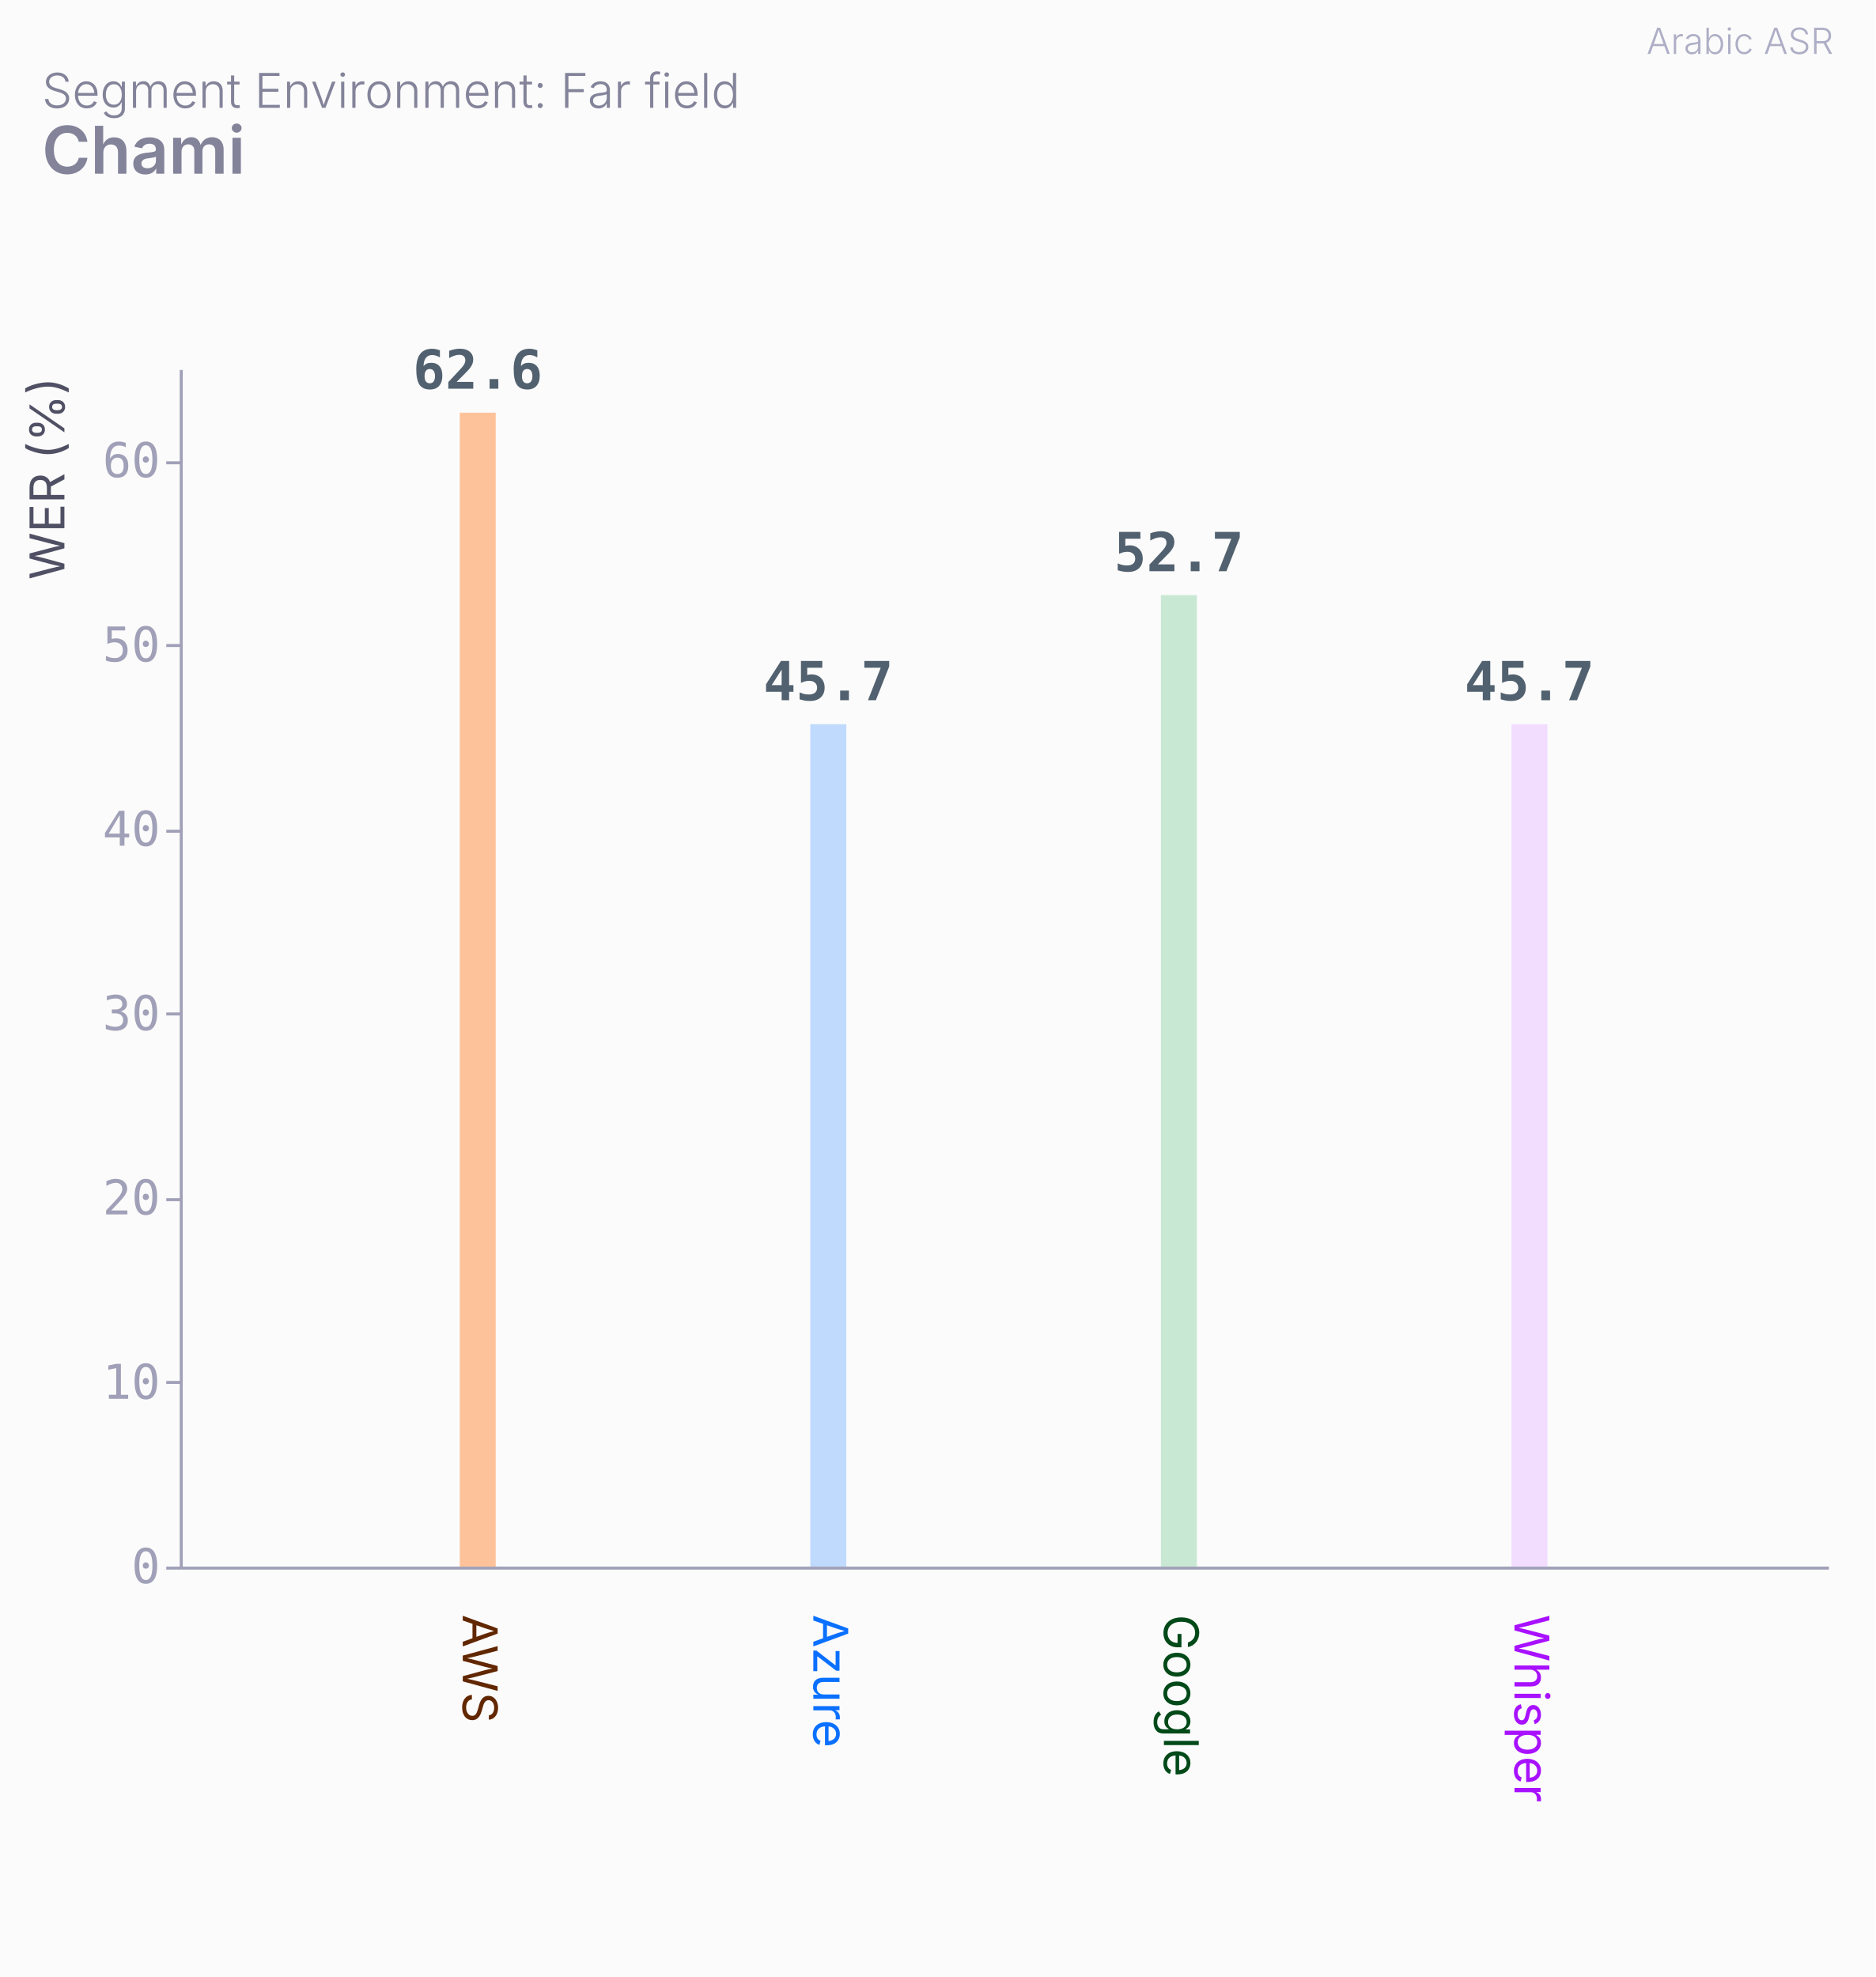
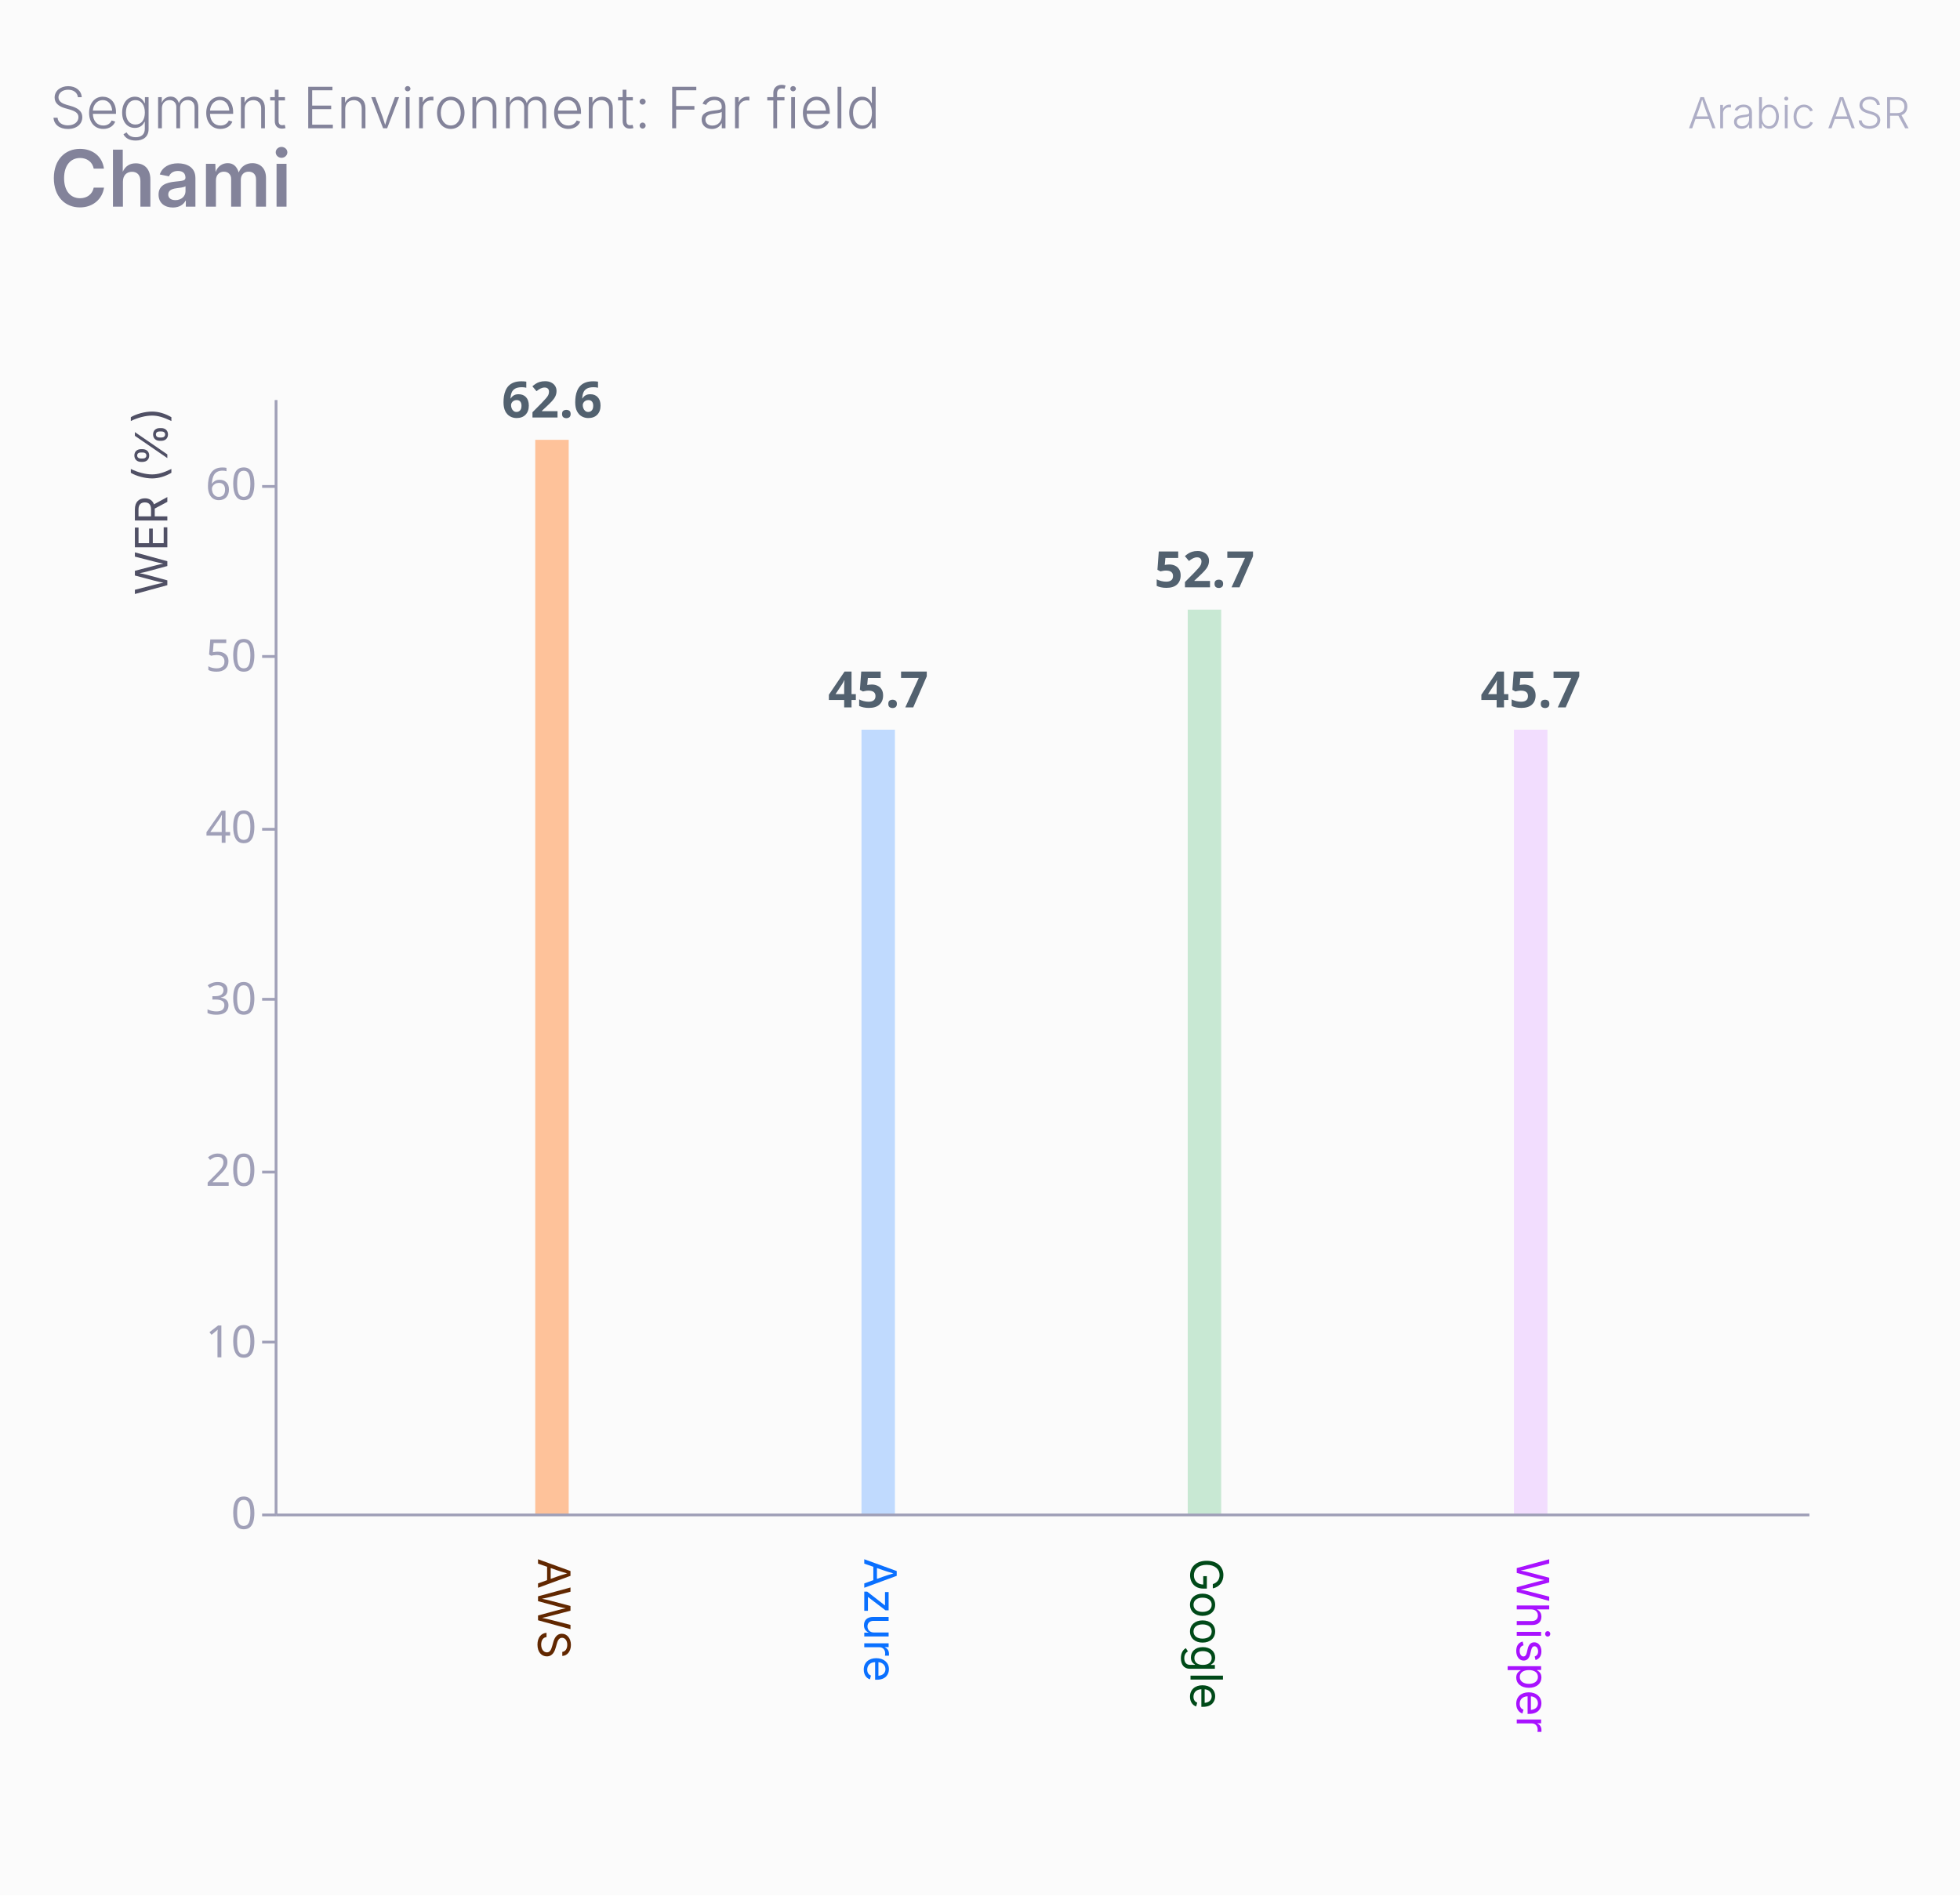
- <svg xmlns="http://www.w3.org/2000/svg" width="626" height="660">
-   <rect width="626" height="660" fill="#FBFBFB" />
-   <text x="612" y="18" text-anchor="end" font-family="Inter, system-ui, sans-serif" font-size="12" font-weight="300" fill="#aeaec6">Arabic ASR</text>
+ <svg xmlns="http://www.w3.org/2000/svg" width="550" height="532">
+   <rect width="550" height="532" fill="#FBFBFB" />
+   <text x="536" y="36" text-anchor="end" font-family="Inter, system-ui, sans-serif" font-size="12" font-weight="300" fill="#aeaec6">Arabic ASR</text>
  <text x="14" y="36" font-family="Inter, system-ui, sans-serif" font-size="16" font-weight="300" fill="#83839a">Segment Environment: Far field</text>
  <text x="14" y="58" font-family="Inter, system-ui, sans-serif" font-size="22" font-weight="600" fill="#83839a">Chami</text>
-   <svg y="72" version="1.1" class="marks" width="626" height="588" viewBox="0 0 626 588">
+   <svg y="72" version="1.1" class="marks" width="550" height="460" viewBox="0 0 626 588">
    <g fill="none" stroke-miterlimit="10" transform="translate(60,51)">
      <g class="mark-group role-frame root" role="graphics-object" aria-roledescription="group mark container">
        <g transform="translate(0,0)">
          <path class="background" aria-hidden="true" d="M0,0h550v400h-550Z" />
          <g>
            <g class="mark-group role-axis" aria-hidden="true">
              <g transform="translate(0.5,0.5)">
                <path class="background" aria-hidden="true" d="M0,0h0v0h0Z" pointer-events="none" />
                <g>
                  <g class="mark-rule role-axis-grid" pointer-events="none">
                    <line transform="translate(0,400)" x2="550" y2="0" stroke="rgba(255,255,255,0.07)" stroke-width="1" opacity="1" />
                    <line transform="translate(0,338)" x2="550" y2="0" stroke="rgba(255,255,255,0.07)" stroke-width="1" opacity="1" />
                    <line transform="translate(0,277)" x2="550" y2="0" stroke="rgba(255,255,255,0.07)" stroke-width="1" opacity="1" />
                    <line transform="translate(0,215)" x2="550" y2="0" stroke="rgba(255,255,255,0.07)" stroke-width="1" opacity="1" />
                    <line transform="translate(0,154)" x2="550" y2="0" stroke="rgba(255,255,255,0.07)" stroke-width="1" opacity="1" />
                    <line transform="translate(0,92)" x2="550" y2="0" stroke="rgba(255,255,255,0.07)" stroke-width="1" opacity="1" />
                    <line transform="translate(0,31)" x2="550" y2="0" stroke="rgba(255,255,255,0.07)" stroke-width="1" opacity="1" />
                  </g>
                </g>
                <path class="foreground" aria-hidden="true" d="" pointer-events="none" display="none" />
              </g>
            </g>
            <g class="mark-group role-axis" role="graphics-symbol" aria-roledescription="axis" aria-label="X-axis for a discrete scale with 4 values: AWS, Azure, Google, Whisper">
              <g transform="translate(0.5,400.5)">
                <path class="background" aria-hidden="true" d="M0,0h0v0h0Z" pointer-events="none" />
                <g>
                  <g class="mark-rule role-axis-domain" pointer-events="none">
                    <line transform="translate(0,0)" x2="550" y2="0" stroke="#a0a0b8" stroke-width="1" opacity="1" />
                  </g>
                </g>
                <path class="foreground" aria-hidden="true" d="" pointer-events="none" display="none" />
              </g>
            </g>
            <g class="mark-group role-axis" role="graphics-symbol" aria-roledescription="axis" aria-label="Y-axis titled 'WER (%)' for a linear scale with values from 0 to 65">
              <g transform="translate(0.5,0.5)">
                <path class="background" aria-hidden="true" d="M0,0h0v0h0Z" pointer-events="none" />
                <g>
                  <g class="mark-rule role-axis-tick" pointer-events="none">
                    <line transform="translate(0,400)" x2="-5" y2="0" stroke="#a0a0b8" stroke-width="1" opacity="1" />
                    <line transform="translate(0,338)" x2="-5" y2="0" stroke="#a0a0b8" stroke-width="1" opacity="1" />
                    <line transform="translate(0,277)" x2="-5" y2="0" stroke="#a0a0b8" stroke-width="1" opacity="1" />
                    <line transform="translate(0,215)" x2="-5" y2="0" stroke="#a0a0b8" stroke-width="1" opacity="1" />
                    <line transform="translate(0,154)" x2="-5" y2="0" stroke="#a0a0b8" stroke-width="1" opacity="1" />
                    <line transform="translate(0,92)" x2="-5" y2="0" stroke="#a0a0b8" stroke-width="1" opacity="1" />
                    <line transform="translate(0,31)" x2="-5" y2="0" stroke="#a0a0b8" stroke-width="1" opacity="1" />
                  </g>
                  <g class="mark-text role-axis-label" pointer-events="none">
-                     <text text-anchor="end" transform="translate(-7,405)" font-family="&quot;JetBrains Mono&quot;, monospace" font-size="16px" font-weight="400" fill="#a0a0b8" opacity="1">0</text>
-                     <text text-anchor="end" transform="translate(-7,343.4615)" font-family="&quot;JetBrains Mono&quot;, monospace" font-size="16px" font-weight="400" fill="#a0a0b8" opacity="1">10</text>
-                     <text text-anchor="end" transform="translate(-7,281.9231)" font-family="&quot;JetBrains Mono&quot;, monospace" font-size="16px" font-weight="400" fill="#a0a0b8" opacity="1">20</text>
-                     <text text-anchor="end" transform="translate(-7,220.3846)" font-family="&quot;JetBrains Mono&quot;, monospace" font-size="16px" font-weight="400" fill="#a0a0b8" opacity="1">30</text>
-                     <text text-anchor="end" transform="translate(-7,158.8462)" font-family="&quot;JetBrains Mono&quot;, monospace" font-size="16px" font-weight="400" fill="#a0a0b8" opacity="1">40</text>
-                     <text text-anchor="end" transform="translate(-7,97.30769)" font-family="&quot;JetBrains Mono&quot;, monospace" font-size="16px" font-weight="400" fill="#a0a0b8" opacity="1">50</text>
-                     <text text-anchor="end" transform="translate(-7,35.76923)" font-family="&quot;JetBrains Mono&quot;, monospace" font-size="16px" font-weight="400" fill="#a0a0b8" opacity="1">60</text>
+                     <text text-anchor="end" transform="translate(-7,405)" font-family="JetBrains Mono" font-size="16px" font-weight="400" fill="#a0a0b8" opacity="1">0</text>
+                     <text text-anchor="end" transform="translate(-7,343.4615)" font-family="JetBrains Mono" font-size="16px" font-weight="400" fill="#a0a0b8" opacity="1">10</text>
+                     <text text-anchor="end" transform="translate(-7,281.9231)" font-family="JetBrains Mono" font-size="16px" font-weight="400" fill="#a0a0b8" opacity="1">20</text>
+                     <text text-anchor="end" transform="translate(-7,220.3846)" font-family="JetBrains Mono" font-size="16px" font-weight="400" fill="#a0a0b8" opacity="1">30</text>
+                     <text text-anchor="end" transform="translate(-7,158.8462)" font-family="JetBrains Mono" font-size="16px" font-weight="400" fill="#a0a0b8" opacity="1">40</text>
+                     <text text-anchor="end" transform="translate(-7,97.30769)" font-family="JetBrains Mono" font-size="16px" font-weight="400" fill="#a0a0b8" opacity="1">50</text>
+                     <text text-anchor="end" transform="translate(-7,35.76923)" font-family="JetBrains Mono" font-size="16px" font-weight="400" fill="#a0a0b8" opacity="1">60</text>
                  </g>
                  <g class="mark-rule role-axis-domain" pointer-events="none">
                    <line transform="translate(0,400)" x2="0" y2="-400" stroke="#a0a0b8" stroke-width="1" opacity="1" />
                  </g>
                  <g class="mark-text role-axis-title" pointer-events="none">
                    <text text-anchor="start" transform="translate(-36,70) rotate(-90) translate(0,-3)" font-family="Inter, system-ui, sans-serif" font-size="16px" font-weight="400" fill="#505065" opacity="1">WER (%)</text>
                  </g>
                </g>
                <path class="foreground" aria-hidden="true" d="" pointer-events="none" display="none" />
              </g>
            </g>
            <g class="mark-rect role-mark layer_0_marks" role="graphics-object" aria-roledescription="rect mark container">
              <path aria-label="model: Google; wer: 52.7; barColor: rgba(189, 228, 202,0.82)" role="graphics-symbol" aria-roledescription="bar" d="M327.511,75.692h12v324.308h-12Z" fill="rgba(189, 228, 202,0.82)" stroke-width="0" />
              <path aria-label="model: AWS; wer: 62.6; barColor: rgba(255, 181, 133,0.82)" role="graphics-symbol" aria-roledescription="bar" d="M93.468,14.769h12v385.231h-12Z" fill="rgba(255, 181, 133,0.82)" stroke-width="0" />
              <path aria-label="model: Azure; wer: 45.7; barColor: rgba(179, 211, 255,0.82)" role="graphics-symbol" aria-roledescription="bar" d="M210.489,118.769h12v281.231h-12Z" fill="rgba(179, 211, 255,0.82)" stroke-width="0" />
              <path aria-label="model: Whisper; wer: 45.7; barColor: rgba(240, 215, 255,0.82)" role="graphics-symbol" aria-roledescription="bar" d="M444.532,118.769h12v281.231h-12Z" fill="rgba(240, 215, 255,0.82)" stroke-width="0" />
            </g>
            <g class="mark-text role-mark layer_1_marks" role="graphics-object" aria-roledescription="text mark container">
-               <text aria-label="model: Google; wer: 52.7" role="graphics-symbol" aria-roledescription="text mark" text-anchor="middle" transform="translate(333.5106,67.69231)" font-family="&quot;JetBrains Mono&quot;, monospace" font-size="18px" font-weight="600" fill="#52616F">52.7</text>
-               <text aria-label="model: AWS; wer: 62.6" role="graphics-symbol" aria-roledescription="text mark" text-anchor="middle" transform="translate(99.46809,6.769231)" font-family="&quot;JetBrains Mono&quot;, monospace" font-size="18px" font-weight="600" fill="#52616F">62.6</text>
-               <text aria-label="model: Azure; wer: 45.7" role="graphics-symbol" aria-roledescription="text mark" text-anchor="middle" transform="translate(216.4894,110.7692)" font-family="&quot;JetBrains Mono&quot;, monospace" font-size="18px" font-weight="600" fill="#52616F">45.7</text>
-               <text aria-label="model: Whisper; wer: 45.7" role="graphics-symbol" aria-roledescription="text mark" text-anchor="middle" transform="translate(450.5319,110.7692)" font-family="&quot;JetBrains Mono&quot;, monospace" font-size="18px" font-weight="600" fill="#52616F">45.7</text>
+               <text aria-label="model: Google; wer: 52.7" role="graphics-symbol" aria-roledescription="text mark" text-anchor="middle" transform="translate(333.5106,67.69231)" font-family="JetBrains Mono" font-size="18px" font-weight="600" fill="#52616F">52.7</text>
+               <text aria-label="model: AWS; wer: 62.6" role="graphics-symbol" aria-roledescription="text mark" text-anchor="middle" transform="translate(99.46809,6.769231)" font-family="JetBrains Mono" font-size="18px" font-weight="600" fill="#52616F">62.6</text>
+               <text aria-label="model: Azure; wer: 45.7" role="graphics-symbol" aria-roledescription="text mark" text-anchor="middle" transform="translate(216.4894,110.7692)" font-family="JetBrains Mono" font-size="18px" font-weight="600" fill="#52616F">45.7</text>
+               <text aria-label="model: Whisper; wer: 45.7" role="graphics-symbol" aria-roledescription="text mark" text-anchor="middle" transform="translate(450.5319,110.7692)" font-family="JetBrains Mono" font-size="18px" font-weight="600" fill="#52616F">45.7</text>
            </g>
            <g class="mark-text role-mark layer_2_marks" role="graphics-object" aria-roledescription="text mark container">
              <text aria-label="model: Google; labelColor: #004918" role="graphics-symbol" aria-roledescription="text mark" text-anchor="start" transform="translate(333.5106,400) rotate(90) translate(16,5)" font-family="Inter, system-ui, sans-serif" font-size="16px" font-weight="400" fill="#004918">Google</text>
              <text aria-label="model: AWS; labelColor: #612700" role="graphics-symbol" aria-roledescription="text mark" text-anchor="start" transform="translate(99.46809,400) rotate(90) translate(16,5)" font-family="Inter, system-ui, sans-serif" font-size="16px" font-weight="400" fill="#612700">AWS</text>
              <text aria-label="model: Azure; labelColor: #0a70ff" role="graphics-symbol" aria-roledescription="text mark" text-anchor="start" transform="translate(216.4894,400) rotate(90) translate(16,5)" font-family="Inter, system-ui, sans-serif" font-size="16px" font-weight="400" fill="#0a70ff">Azure</text>
              <text aria-label="model: Whisper; labelColor: #a811ff" role="graphics-symbol" aria-roledescription="text mark" text-anchor="start" transform="translate(450.5319,400) rotate(90) translate(16,5)" font-family="Inter, system-ui, sans-serif" font-size="16px" font-weight="400" fill="#a811ff">Whisper</text>
            </g>
          </g>
          <path class="foreground" aria-hidden="true" d="" display="none" />
        </g>
      </g>
    </g>
  </svg>
</svg>
